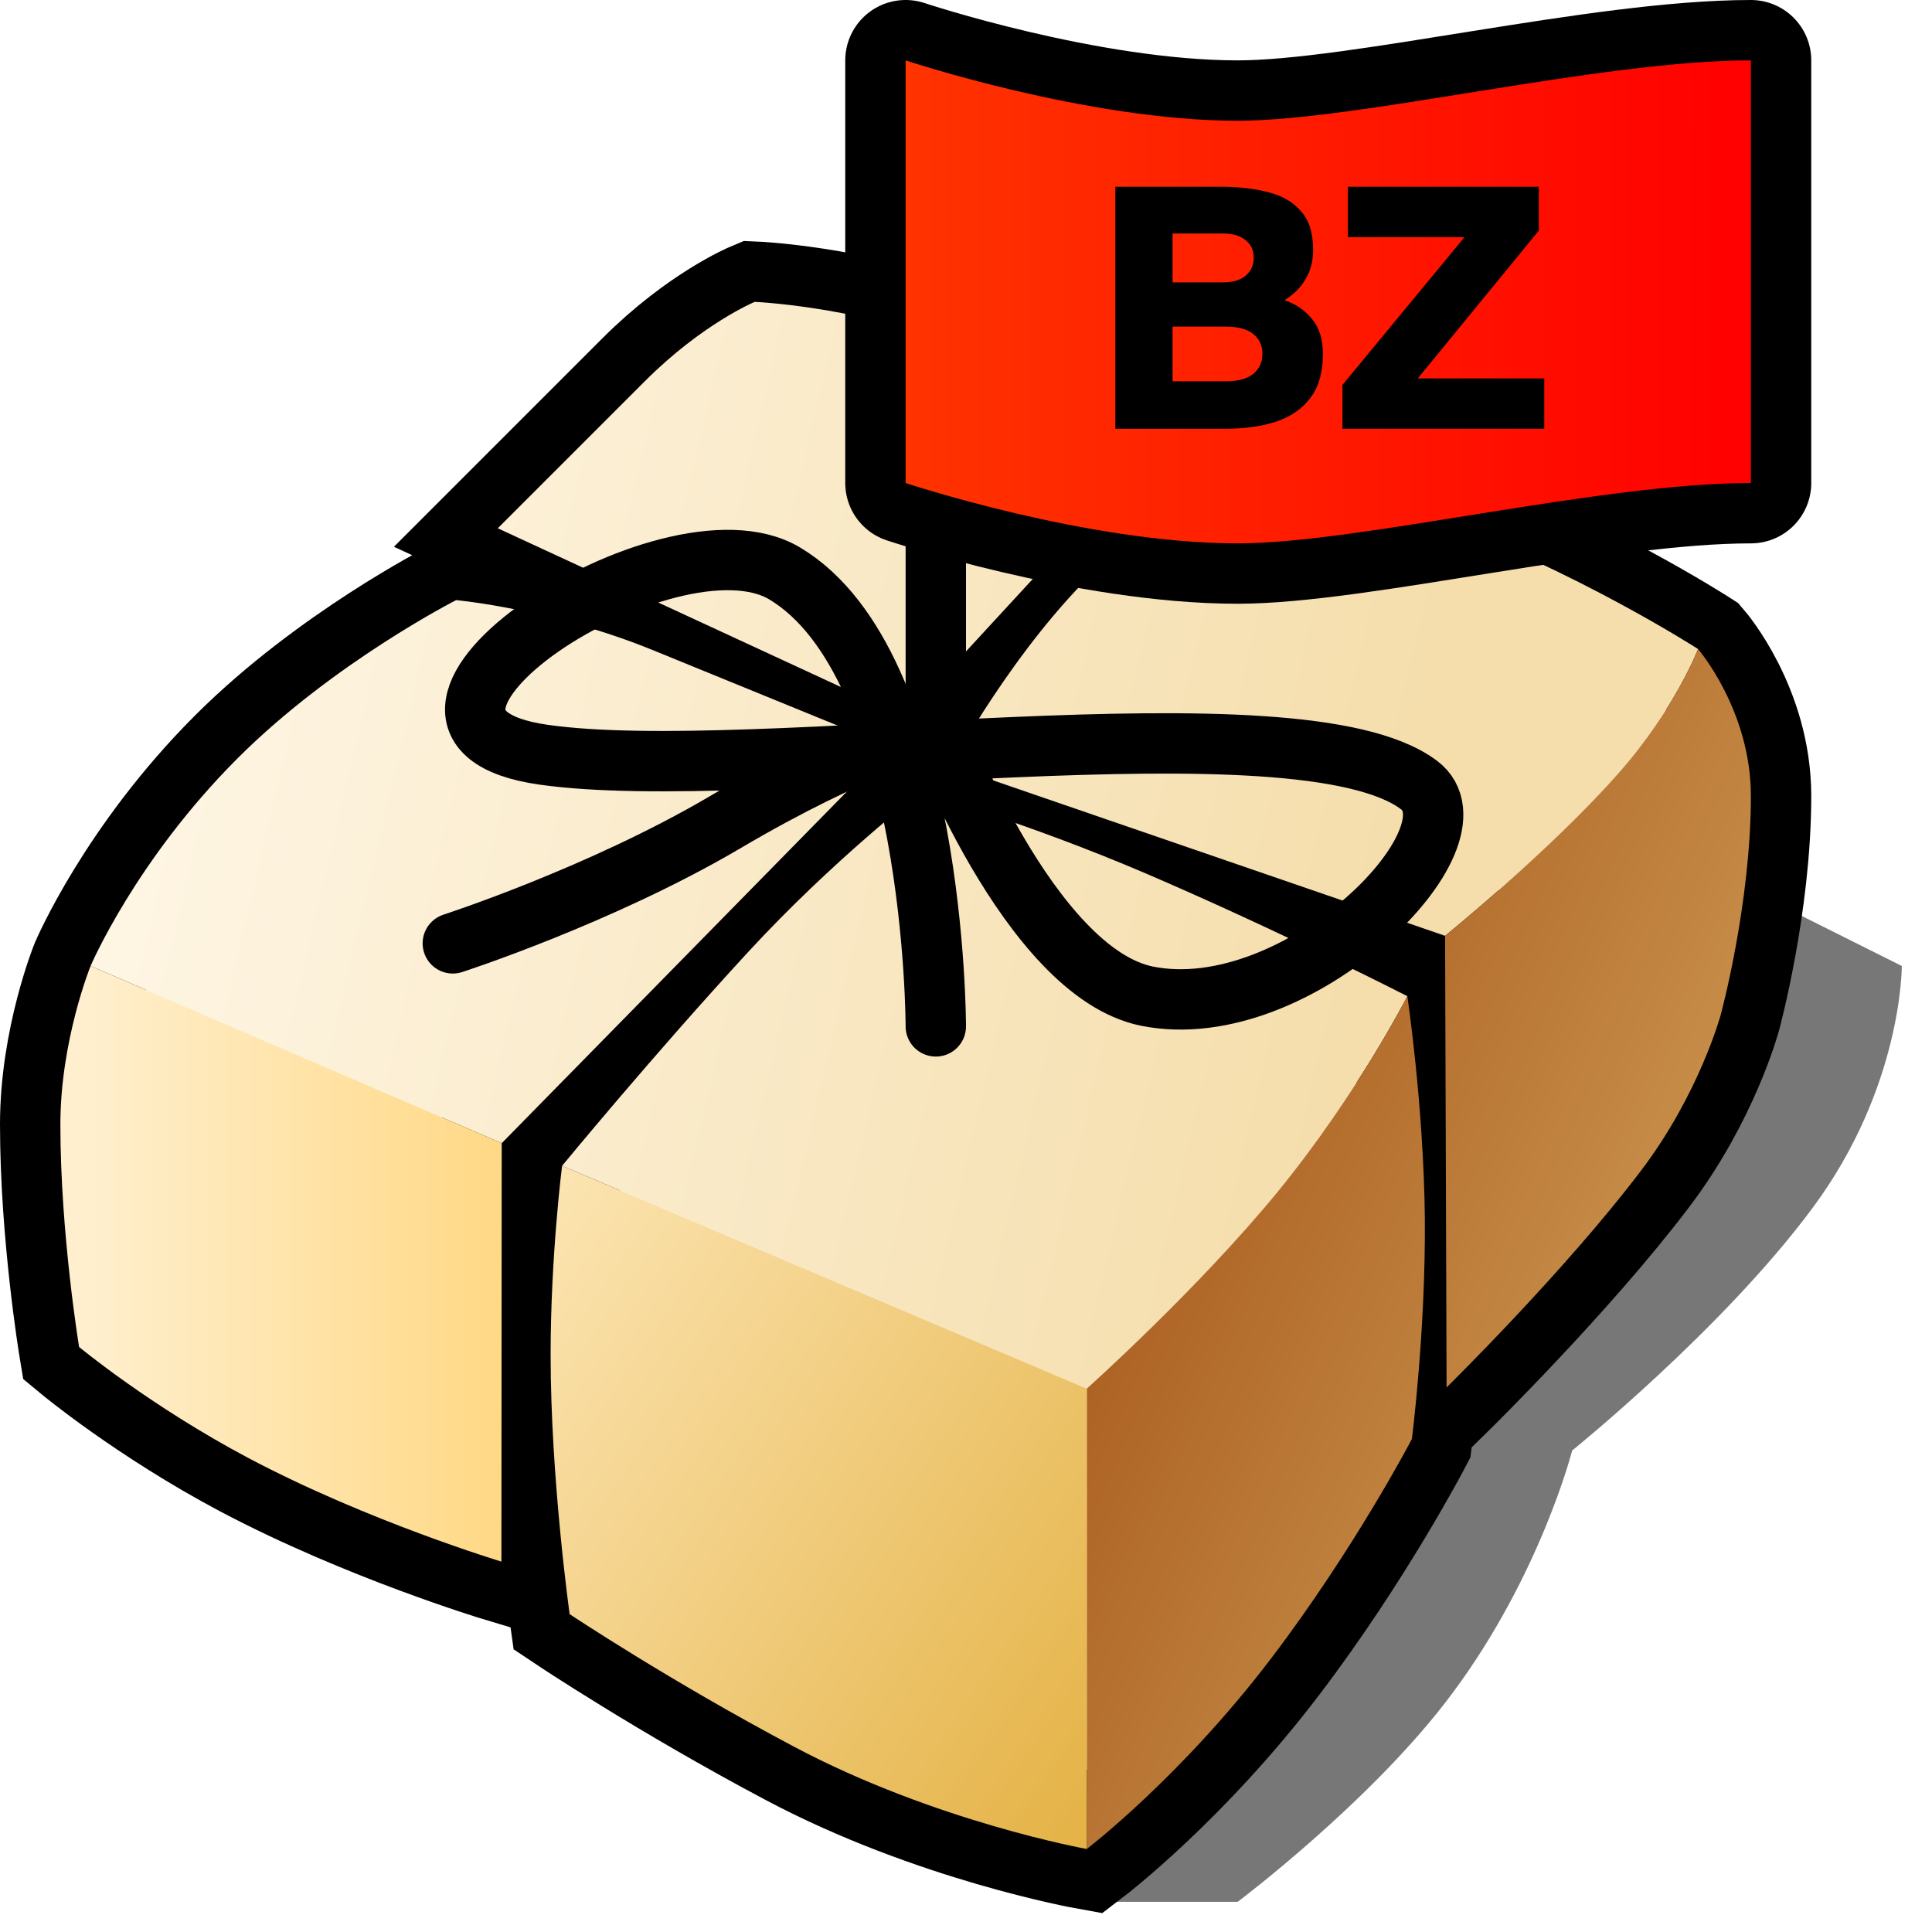
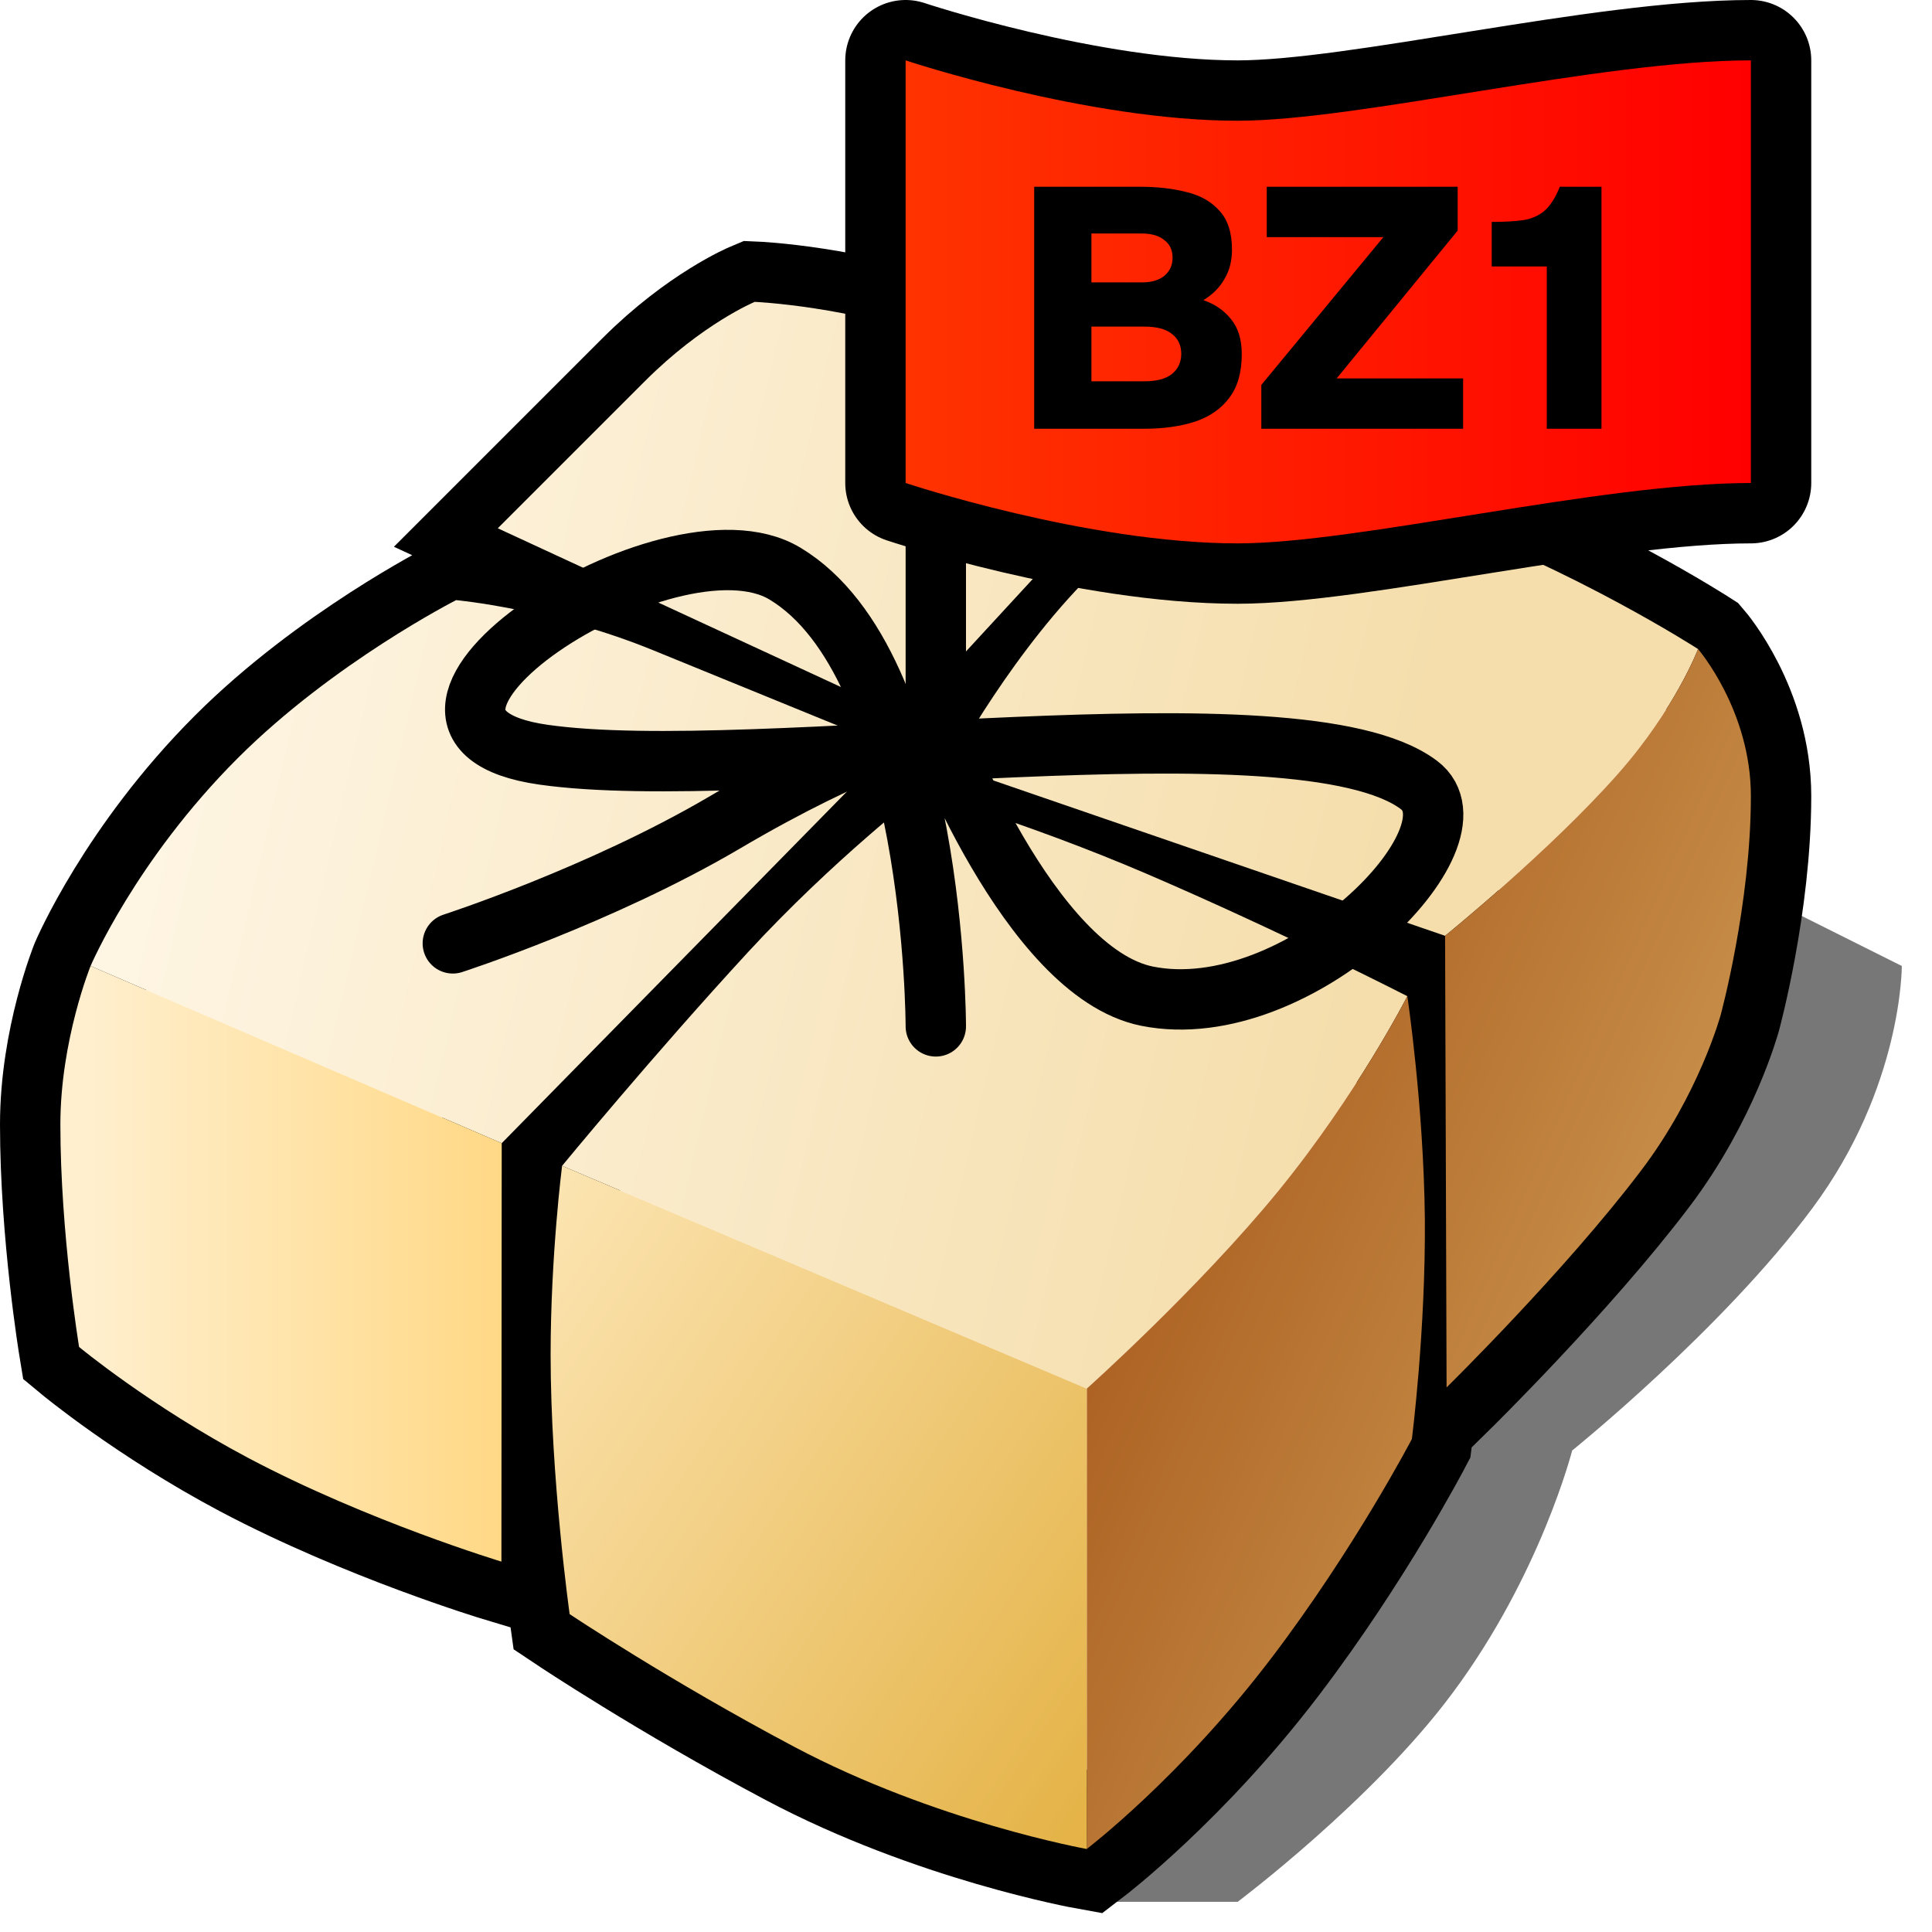
<svg xmlns="http://www.w3.org/2000/svg" xmlns:xlink="http://www.w3.org/1999/xlink" version="1.1" width="64" height="64" color-interpolation="linearRGB" id="svg2">
  <defs id="defs55">
    <linearGradient id="linearGradient7582">
      <stop style="stop-color:#ff3300;stop-opacity:1" offset="0" id="stop7584" />
      <stop style="stop-color:#ff0000;stop-opacity:1" offset="1" id="stop7586" />
    </linearGradient>
    <linearGradient y2="-15.63" x2="60.1" y1="-20.99" x1="31.15" gradientUnits="userSpaceOnUse" id="gradient4-2">
      <stop id="stop45-5" stop-color="#91ea85" offset="0" style="stop-color:#ff2700;stop-opacity:1" />
      <stop id="stop47-1" stop-color="#53cd42" offset="1" style="stop-color:#ff0000;stop-opacity:1" />
    </linearGradient>
    <linearGradient y2="-23.7" x2="58.34" y1="-34.14" x1="13.84" gradientUnits="userSpaceOnUse" id="gradient0">
      <stop id="stop11" stop-color="#fff8ea" offset="0" />
      <stop id="stop13" stop-color="#f5deac" offset="1" />
    </linearGradient>
    <linearGradient y2="14.51" x2="86.1" y1="-3.9" x1="44.72" gradientUnits="userSpaceOnUse" id="gradient1">
      <stop id="stop18" stop-color="#983f04" offset="0" />
      <stop id="stop20" stop-color="#e6c276" offset="1" />
    </linearGradient>
    <linearGradient y2="75.85" x2="-10.6" y1="94.92" x1="17.72" gradientUnits="userSpaceOnUse" id="gradient2">
      <stop id="stop25" stop-color="#e1ab36" offset="0" />
      <stop id="stop27" stop-color="#ffebc0" offset="1" />
    </linearGradient>
    <linearGradient y2="-60" x2="21.14" y1="-60" x1="2.85" gradientUnits="userSpaceOnUse" id="gradient3">
      <stop id="stop32" stop-color="#ffefce" offset="0" />
      <stop id="stop34" stop-color="#ffd16e" offset="1" />
    </linearGradient>
    <linearGradient y2="-15.63" x2="60.1" y1="-20.99" x1="31.15" gradientUnits="userSpaceOnUse" id="gradient4" gradientTransform="translate(28.47458,38.23729)">
      <stop id="stop45" stop-color="#ffc860" offset="0" />
      <stop id="stop47" stop-color="#ffb015" offset="1" />
    </linearGradient>
    <linearGradient xlink:href="#linearGradient7582" id="linearGradient7588" x1="81.729" y1="16" x2="109.729" y2="16" gradientUnits="userSpaceOnUse" gradientTransform="translate(-51.72881,-6)" />
  </defs>
  <path id="path6" d="m 36,63 5,0 c 0,0 4.5,-3.38 7.12,-6.92 2.91,-3.91 3.96,-8.03 3.96,-8.03 0,0 4.98,-4.01 7.96,-8.03 C 63.02,36.01 63,32 63,32 l -4,-2 -2,5 -21,28 z" style="fill:#010101;fill-opacity:0.533" />
  <path id="path8" d="m 3,32 c 0,0 -1,2.47 -1,5.25 0,3.61 0.62,7.37 0.62,7.37 0,0 2.35,1.95 5.61,3.68 3.97,2.1 8.38,3.43 8.38,3.43 L 16.62,37.87 29.5,24.75 c 0,0 -4.05,-1.65 -7.84,-3.2 -3.37,-1.38 -6.55,-1.67 -6.55,-1.67 0,0 -4.07,2.07 -7.24,5.24 C 4.49,28.5 3,32 3,32 Z m 27,-8.25 8.93,-9.69 c 0,0 -3.86,-1.4 -7.51,-2.73 C 28.13,10.13 25,10 25,10 c 0,0 -1.73,0.72 -3.63,2.62 -2.32,2.32 -4.88,4.88 -4.88,4.88 L 30,23.75 Z m 1.5,1.62 16.37,5.63 0.05,14.96 c 0,0 3.92,-3.85 6.44,-7.18 1.93,-2.54 2.64,-5.16 2.64,-5.16 0,0 1,-3.67 1,-7.25 0,-2.84 -1.75,-4.87 -1.75,-4.87 0,0 -4.04,-2.61 -8.92,-4.38 -3.54,-1.29 -6.61,-1.91 -6.61,-1.91 0,0 -2.05,1.44 -4.32,3.58 -2.79,2.64 -4.9,6.58 -4.9,6.58 z M 46.62,33 c 0,0 -4.2,-2.15 -8.65,-4.06 -3.97,-1.7 -7.47,-2.69 -7.47,-2.69 0,0 -2.91,2.24 -5.72,5.29 -3.16,3.43 -6.16,7.08 -6.16,7.08 0,0 -0.38,2.97 -0.38,6.26 0,4.1 0.63,8.59 0.63,8.59 0,0 3.28,2.19 7.43,4.39 4.69,2.49 9.7,3.39 9.7,3.39 0,0 3.12,-2.38 6.12,-6.33 2.76,-3.63 4.65,-7.25 4.65,-7.25 0,0 0.46,-3.59 0.43,-7.31 C 47.16,36.62 46.62,33 46.62,33 Z" style="fill:none;stroke:#010000;stroke-width:4" />
  <path id="path15" d="m 46.62,33 c 0,0 -4.2,-2.15 -8.65,-4.06 -3.97,-1.7 -7.47,-2.69 -7.47,-2.69 0,0 -2.91,2.24 -5.72,5.29 -3.16,3.43 -6.16,7.08 -6.16,7.08 L 36,46 c 0,0 3.67,-3.28 6.34,-6.54 C 44.98,36.22 46.62,33 46.62,33 Z M 3,32 16.62,37.87 29.5,24.75 c 0,0 -4.05,-1.65 -7.84,-3.2 -3.37,-1.38 -6.55,-1.67 -6.55,-1.67 0,0 -4.07,2.07 -7.24,5.24 C 4.49,28.5 3,32 3,32 Z m 27,-8.25 8.93,-9.69 c 0,0 -3.86,-1.4 -7.51,-2.73 C 28.13,10.13 25,10 25,10 c 0,0 -1.73,0.72 -3.63,2.62 -2.32,2.32 -4.88,4.88 -4.88,4.88 L 30,23.75 Z m 1.5,1.62 16.37,5.63 c 0,0 3.47,-2.81 5.73,-5.37 1.9,-2.15 2.65,-4.13 2.65,-4.13 0,0 -4.04,-2.61 -8.92,-4.38 -3.54,-1.29 -6.61,-1.91 -6.61,-1.91 0,0 -2.05,1.44 -4.32,3.58 -2.79,2.64 -4.9,6.58 -4.9,6.58 z" style="fill:url(#gradient0)" />
  <path id="path22" d="m 46.62,33 c 0,0 -1.64,3.22 -4.28,6.46 C 39.67,42.72 36,46 36,46 l 0,15.25 c 0,0 3.12,-2.38 6.12,-6.33 2.76,-3.63 4.65,-7.25 4.65,-7.25 0,0 0.46,-3.59 0.43,-7.31 C 47.16,36.62 46.62,33 46.62,33 Z m 1.25,-2 0.05,14.96 c 0,0 3.92,-3.85 6.44,-7.18 1.93,-2.54 2.64,-5.16 2.64,-5.16 0,0 1,-3.67 1,-7.25 0,-2.84 -1.75,-4.87 -1.75,-4.87 0,0 -0.75,1.98 -2.65,4.13 C 51.34,28.19 47.87,31 47.87,31 Z" style="fill:url(#gradient1)" />
  <path id="path29" d="M 36,46 18.62,38.62 c 0,0 -0.38,2.97 -0.38,6.26 0,4.1 0.63,8.59 0.63,8.59 0,0 3.28,2.19 7.43,4.39 4.69,2.49 9.7,3.39 9.7,3.39 L 36,46 Z" style="fill:url(#gradient2)" />
  <path id="path36" d="m 3,32 c 0,0 -1,2.47 -1,5.25 0,3.61 0.62,7.37 0.62,7.37 0,0 2.35,1.95 5.61,3.68 3.97,2.1 8.38,3.43 8.38,3.43 L 16.62,37.87 3,32 Z" style="fill:url(#gradient3)" />
  <path id="path38" d="m 31,34 c 0,0 0,-12 -5,-15 -3.84,-2.31 -15,5 -8,6 7,1 25,-2 29,1 2.26,1.69 -4,8 -9,7 -3.93,-0.79 -7,-9 -7,-9 0,0 -2.63,0.67 -7,3.25 -4.12,2.42 -9,4 -9,4" style="fill:none;stroke:#010000;stroke-width:2;stroke-linecap:round" />
  <path id="path40" d="M 31,24 31,14" style="fill:none;stroke:#010000;stroke-width:2" />
  <path id="path42-7" d="M 30,16 30,2 c 0,0 6,2 11,2 4,0 12,-2 17,-2 l 0,14 C 53,16 45,18 41,18 36,18 30,16 30,16 Z" style="fill:none;stroke:#010000;stroke-width:4;stroke-linejoin:round" />
  <path id="path49-1" d="M 30,16 30,2 c 0,0 6,2 11,2 4,0 12,-2 17,-2 l 0,14 C 53,16 45,18 41,18 36,18 30,16 30,16 Z" style="fill:url(#linearGradient7588);fill-opacity:1" />
-   <path d="m 36.947,14.203 v -8.016 h 3.504 q 0.876,0 1.56,0.18 0.684,0.168 1.08,0.624 0.408,0.444 0.408,1.284 0,0.552 -0.252,0.972 -0.24,0.42 -0.696,0.696 0.564,0.192 0.912,0.624 0.36,0.432 0.36,1.164 0,0.9 -0.408,1.44 -0.396,0.54 -1.128,0.792 -0.732,0.24 -1.704,0.24 z m 1.896,-4.848 h 1.668 q 0.48,0 0.744,-0.216 0.276,-0.228 0.276,-0.6 0,-0.384 -0.276,-0.588 -0.264,-0.216 -0.744,-0.216 h -1.668 z m 0,3.276 h 1.752 q 0.612,0 0.912,-0.24 0.312,-0.252 0.312,-0.672 0,-0.42 -0.312,-0.66 -0.3,-0.24 -0.912,-0.24 h -1.752 z m 5.628,1.572 v -1.452 l 4.044,-4.896 h -3.864 v -1.668 h 6.324 v 1.452 l -4.008,4.896 h 4.188 v 1.668 z" id="text1" style="font-weight:bold;font-size:12px;line-height:0.9;font-family:'Atkinson Hyperlegible';-inkscape-font-specification:'Atkinson Hyperlegible Bold';text-align:center;text-anchor:middle;stroke-linecap:square" aria-label="BZ" />
+   <path d="m 34.259,14.203 v -8.016 h 3.504 q 0.876,0 1.56,0.18 0.684,0.168 1.08,0.624 0.408,0.444 0.408,1.284 0,0.552 -0.252,0.972 -0.24,0.42 -0.696,0.696 0.564,0.192 0.912,0.624 0.36,0.432 0.36,1.164 0,0.9 -0.408,1.44 -0.396,0.54 -1.128,0.792 -0.732,0.24 -1.704,0.24 z m 1.896,-4.848 h 1.668 q 0.48,0 0.744,-0.216 0.276,-0.228 0.276,-0.6 0,-0.384 -0.276,-0.588 -0.264,-0.216 -0.744,-0.216 h -1.668 z m 0,3.276 h 1.752 q 0.612,0 0.912,-0.24 0.312,-0.252 0.312,-0.672 0,-0.42 -0.312,-0.66 -0.3,-0.24 -0.912,-0.24 h -1.752 z m 5.628,1.572 v -1.452 l 4.044,-4.896 h -3.864 v -1.668 h 6.324 v 1.452 l -4.008,4.896 h 4.188 v 1.668 z m 9.456,0 v -5.376 h -1.824 v -1.476 q 0.636,0 1.056,-0.06 0.42,-0.072 0.696,-0.312 0.288,-0.252 0.504,-0.792 h 1.38 v 8.016 z" id="text1" style="font-weight:bold;font-size:12px;line-height:0.9;font-family:'Atkinson Hyperlegible';-inkscape-font-specification:'Atkinson Hyperlegible Bold';text-align:center;text-anchor:middle;stroke-linecap:square" aria-label="BZ1" />
</svg>
